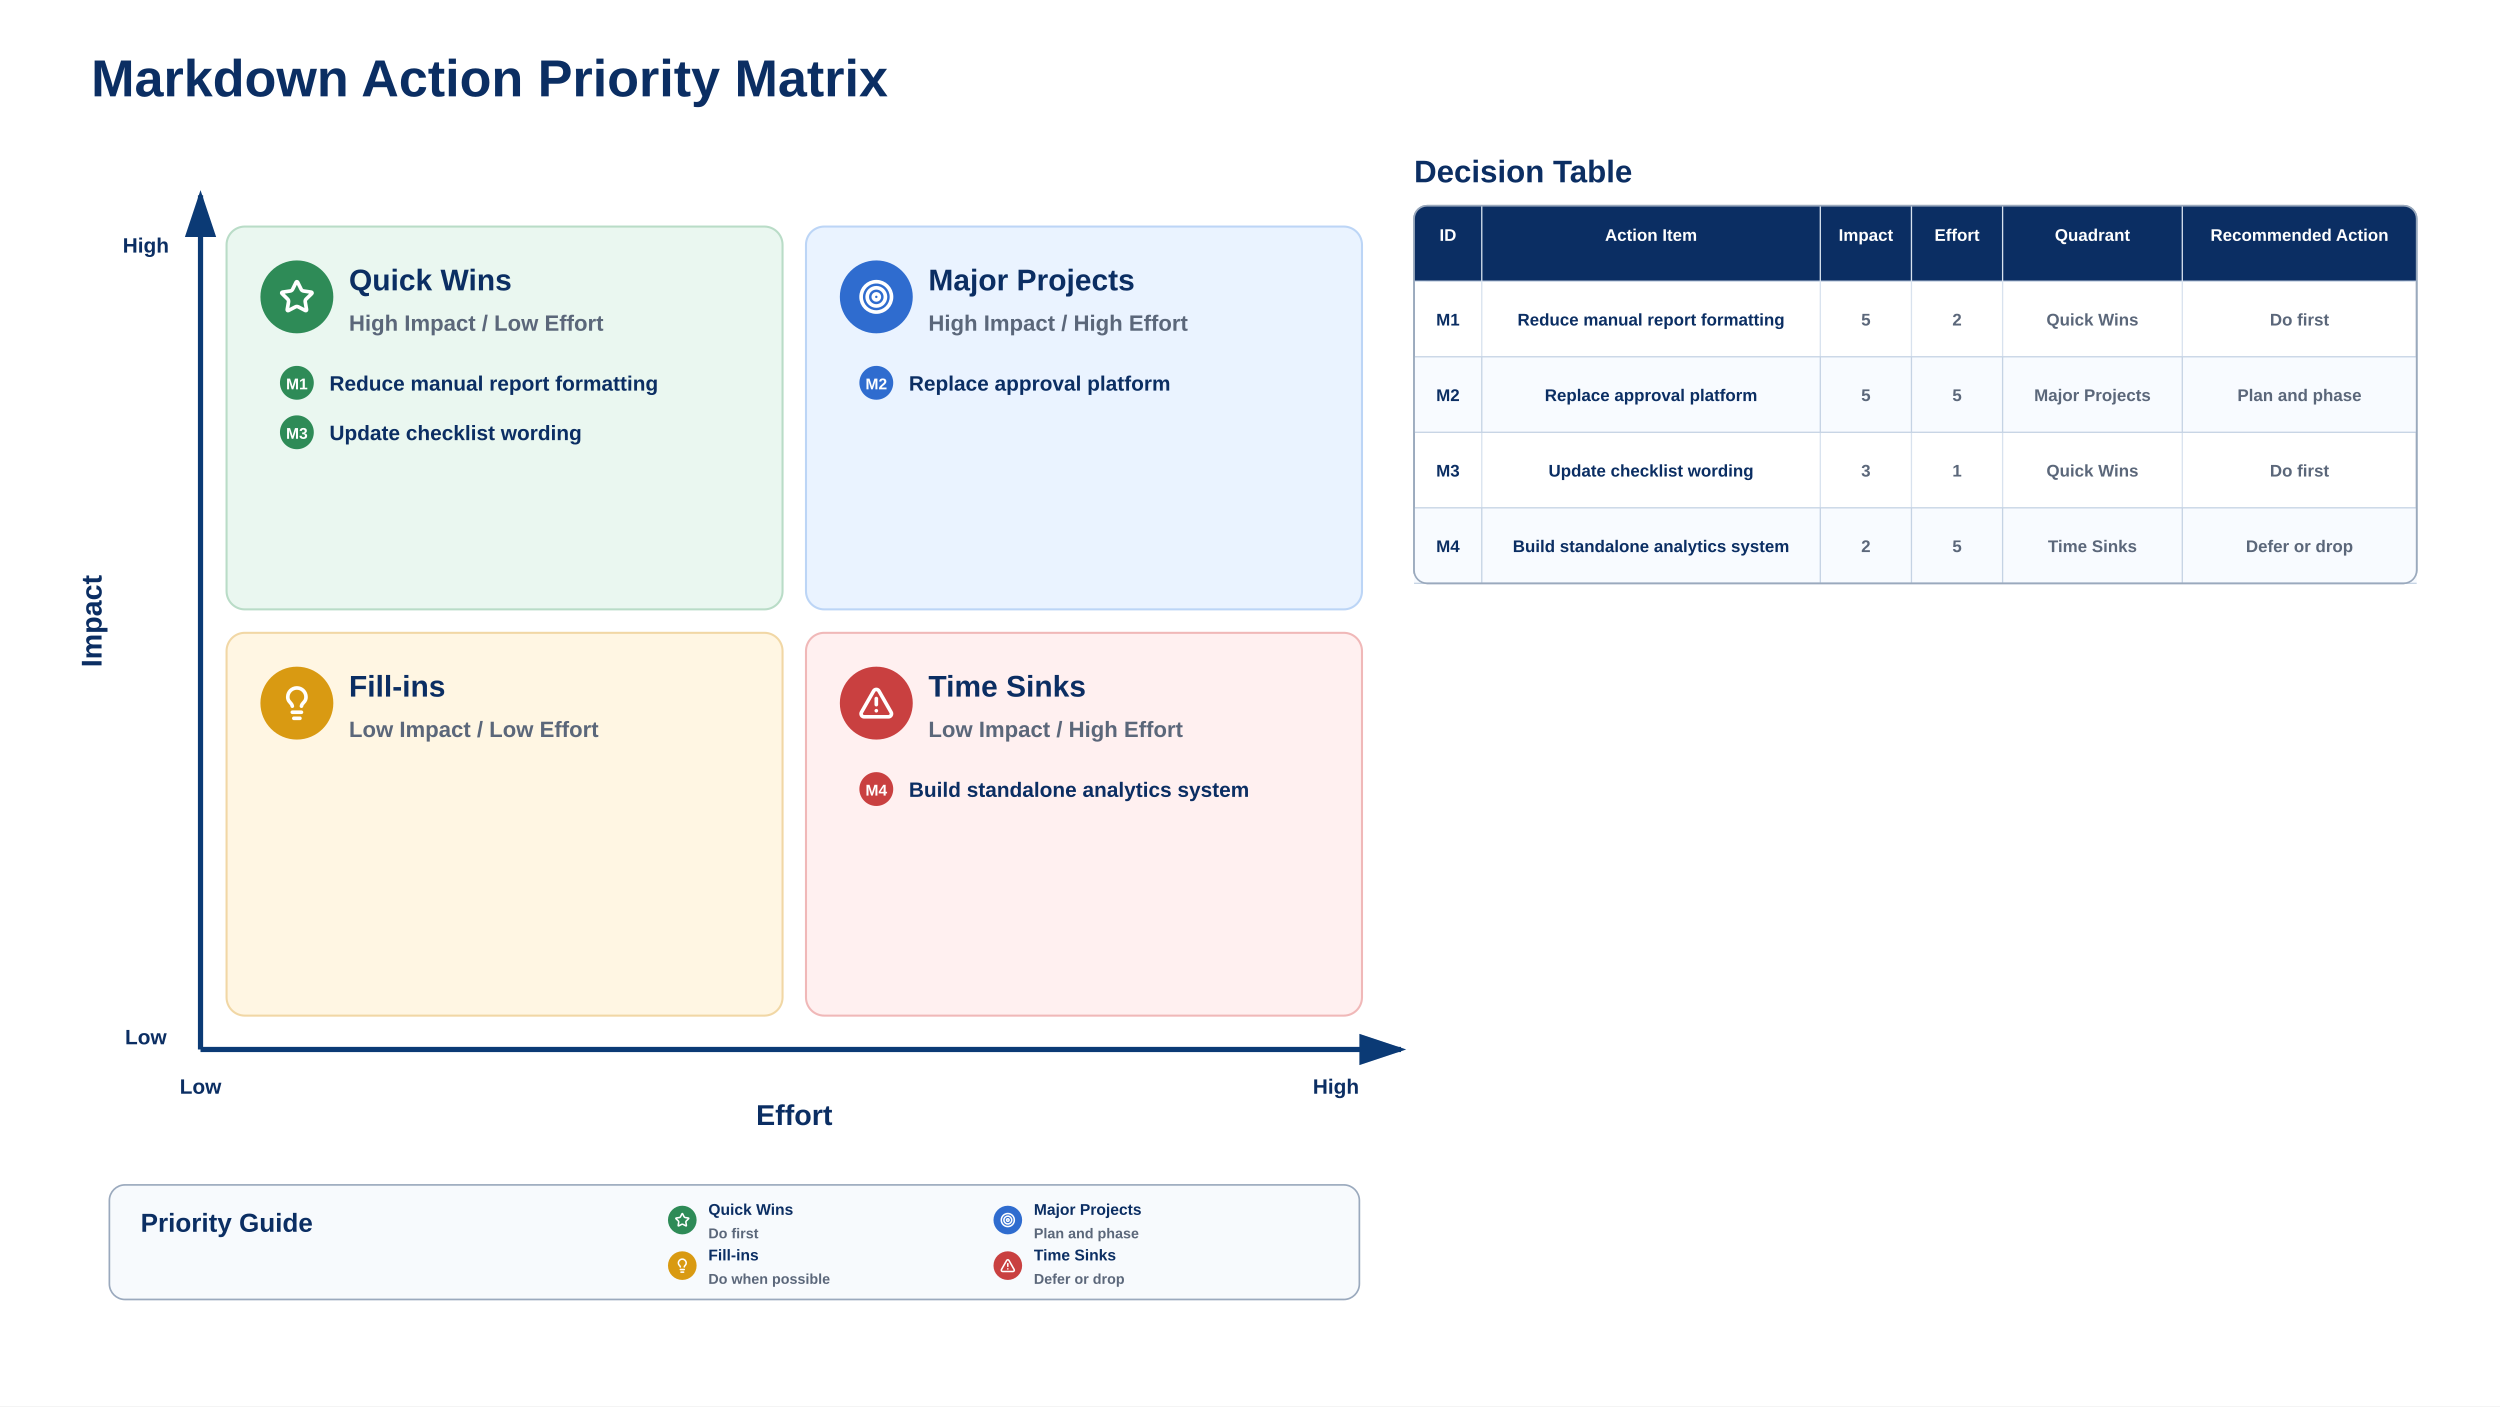
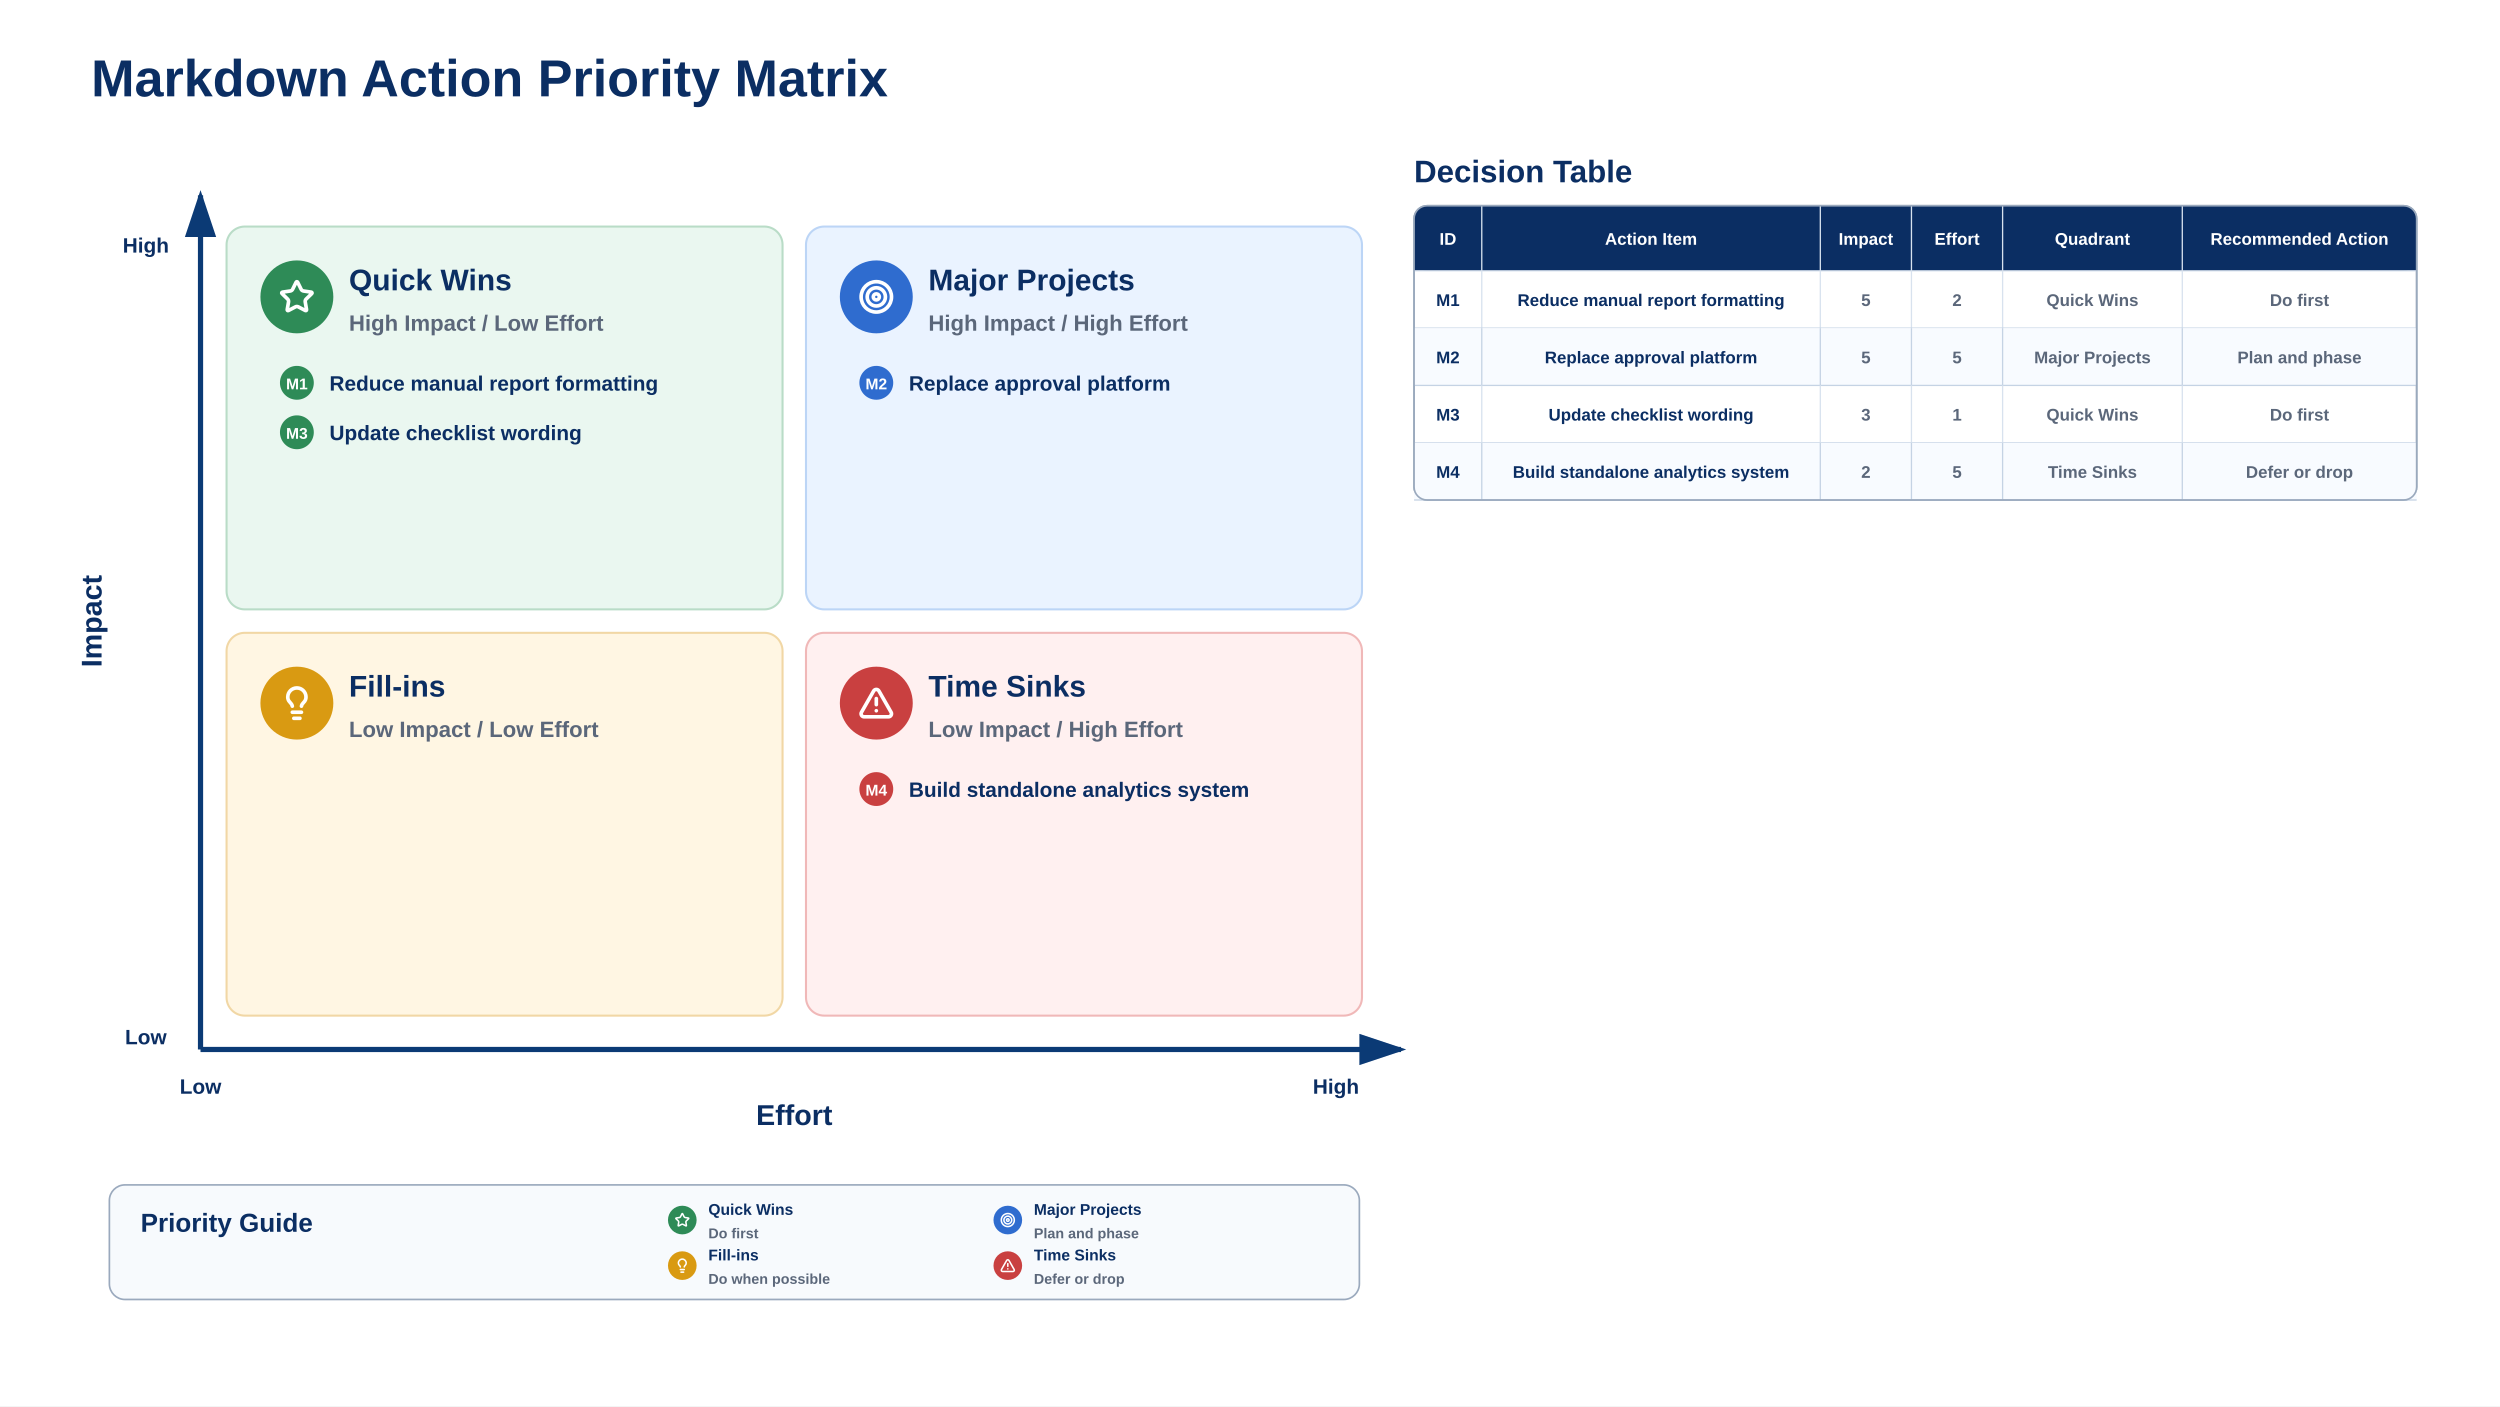
<svg xmlns="http://www.w3.org/2000/svg" width="1920" height="1080" viewBox="0 0 1920 1080">
  <defs>
    <marker id="arrowNavy" markerWidth="10" markerHeight="10" refX="8" refY="3" orient="auto" markerUnits="strokeWidth">
      <path d="M0,0 L0,6 L9,3 z" fill="#0B3A75" />
    </marker>
  </defs>
  <rect width="1920" height="1080" fill="#FFFFFF" />
  <text x="70" y="74" font-family="Arial" font-size="40" font-weight="700" fill="#0B2E63">Markdown Action Priority Matrix</text>
  <g id="two-by-two-matrix">
    <line x1="154" y1="806" x2="1076" y2="806" stroke="#0B3A75" stroke-width="4" marker-end="url(#arrowNavy)" />
    <line x1="154" y1="806" x2="154" y2="150" stroke="#0B3A75" stroke-width="4" marker-end="url(#arrowNavy)" />
    <text x="610.0" y="864" text-anchor="middle" font-family="Arial" font-size="22" font-weight="700" fill="#0B2E63">Effort</text>
    <text transform="rotate(-90 78 477.0)" x="78" y="477.0" text-anchor="middle" font-family="Arial" font-size="22" font-weight="700" fill="#0B2E63">Impact</text>
    <text x="154" y="840" text-anchor="middle" font-family="Arial" font-size="16" font-weight="700" fill="#0B2E63">Low</text>
    <text x="1026" y="840" text-anchor="middle" font-family="Arial" font-size="16" font-weight="700" fill="#0B2E63">High</text>
    <text x="112" y="802" text-anchor="middle" font-family="Arial" font-size="16" font-weight="700" fill="#0B2E63">Low</text>
    <text x="112" y="194" text-anchor="middle" font-family="Arial" font-size="16" font-weight="700" fill="#0B2E63">High</text>
    <g class="matrix-quadrant matrix-top_left" data-quadrant="top_left">
      <rect x="174.0" y="174.0" width="427.0" height="294.0" rx="14" fill="#EAF7F0" stroke="#B9DCC7" stroke-width="1.6" />
      <circle cx="228.0" cy="228.0" r="28" fill="#2E8B57" />
      <g class="lucide-icon lucide-star" transform="translate(214.0 214.0) scale(1.167)" stroke="#FFFFFF" fill="none" stroke-width="2.4" stroke-linecap="round" stroke-linejoin="round">
        <path d="M11.525 2.295a.53.53 0 0 1 .95 0l2.31 4.679a2.123 2.123 0 0 0 1.595 1.16l5.166.756a.53.53 0 0 1 .294.904l-3.736 3.638a2.123 2.123 0 0 0-.611 1.878l.882 5.14a.53.53 0 0 1-.771.56l-4.618-2.428a2.122 2.122 0 0 0-1.973 0L6.396 21.01a.53.53 0 0 1-.77-.56l.881-5.139a2.122 2.122 0 0 0-.611-1.879L2.16 9.795a.53.53 0 0 1 .294-.906l5.165-.755a2.122 2.122 0 0 0 1.597-1.16z" />
      </g>
      <text x="268.0" y="223.0" font-family="Arial" font-size="23" font-weight="700" fill="#0B2E63">Quick Wins</text>
      <text x="268.0" y="254.0" font-family="Arial" font-size="17" font-weight="700" fill="#5B677A">High Impact / Low Effort</text>
      <circle class="matrix-item-marker" cx="228.0" cy="294.0" r="13" fill="#2E8B57" />
      <text x="228.0" y="299.0" text-anchor="middle" font-family="Arial" font-size="12" font-weight="700" fill="#FFFFFF">M1</text>
      <text class="matrix-item-label" x="253.0" y="300.0" font-family="Arial" font-size="16" font-weight="700" fill="#0B2E63">Reduce manual report formatting</text>
      <circle class="matrix-item-marker" cx="228.0" cy="332.0" r="13" fill="#2E8B57" />
      <text x="228.0" y="337.0" text-anchor="middle" font-family="Arial" font-size="12" font-weight="700" fill="#FFFFFF">M3</text>
      <text class="matrix-item-label" x="253.0" y="338.0" font-family="Arial" font-size="16" font-weight="700" fill="#0B2E63">Update checklist wording</text>
    </g>
    <g class="matrix-quadrant matrix-top_right" data-quadrant="top_right">
      <rect x="619.0" y="174.0" width="427.0" height="294.0" rx="14" fill="#EAF3FF" stroke="#BCD5F6" stroke-width="1.6" />
      <circle cx="673.0" cy="228.0" r="28" fill="#2F6CCF" />
      <g class="lucide-icon lucide-target" transform="translate(659.0 214.0) scale(1.167)" stroke="#FFFFFF" fill="none" stroke-width="2.4" stroke-linecap="round" stroke-linejoin="round">
        <circle cx="12" cy="12" r="10" />
        <circle cx="12" cy="12" r="6" />
        <circle cx="12" cy="12" r="2" />
      </g>
      <text x="713.0" y="223.0" font-family="Arial" font-size="23" font-weight="700" fill="#0B2E63">Major Projects</text>
      <text x="713.0" y="254.0" font-family="Arial" font-size="17" font-weight="700" fill="#5B677A">High Impact / High Effort</text>
      <circle class="matrix-item-marker" cx="673.0" cy="294.0" r="13" fill="#2F6CCF" />
      <text x="673.0" y="299.0" text-anchor="middle" font-family="Arial" font-size="12" font-weight="700" fill="#FFFFFF">M2</text>
      <text class="matrix-item-label" x="698.0" y="300.0" font-family="Arial" font-size="16" font-weight="700" fill="#0B2E63">Replace approval platform</text>
    </g>
    <g class="matrix-quadrant matrix-bottom_left" data-quadrant="bottom_left">
      <rect x="174.0" y="486.0" width="427.0" height="294.0" rx="14" fill="#FFF6E3" stroke="#F1D7A5" stroke-width="1.6" />
      <circle cx="228.0" cy="540.0" r="28" fill="#D99A12" />
      <g class="lucide-icon lucide-lightbulb" transform="translate(214.0 526.0) scale(1.167)" stroke="#FFFFFF" fill="none" stroke-width="2.4" stroke-linecap="round" stroke-linejoin="round">
        <path d="M15 14c.2-1 .7-1.7 1.5-2.5 1-.9 1.5-2.2 1.5-3.5A6 6 0 0 0 6 8c0 1 .2 2.2 1.5 3.5.7.7 1.3 1.5 1.5 2.5" />
        <path d="M9 18h6" />
        <path d="M10 22h4" />
      </g>
      <text x="268.0" y="535.0" font-family="Arial" font-size="23" font-weight="700" fill="#0B2E63">Fill-ins</text>
      <text x="268.0" y="566.0" font-family="Arial" font-size="17" font-weight="700" fill="#5B677A">Low Impact / Low Effort</text>
    </g>
    <g class="matrix-quadrant matrix-bottom_right" data-quadrant="bottom_right">
      <rect x="619.0" y="486.0" width="427.0" height="294.0" rx="14" fill="#FFF0F0" stroke="#F0B8B8" stroke-width="1.6" />
      <circle cx="673.0" cy="540.0" r="28" fill="#C94040" />
      <g class="lucide-icon lucide-triangle-alert" transform="translate(659.0 526.0) scale(1.167)" stroke="#FFFFFF" fill="none" stroke-width="2.4" stroke-linecap="round" stroke-linejoin="round">
        <path d="m21.73 18-8-14a2 2 0 0 0-3.48 0l-8 14A2 2 0 0 0 4 21h16a2 2 0 0 0 1.73-3" />
        <path d="M12 9v4" />
        <path d="M12 17h.01" />
      </g>
      <text x="713.0" y="535.0" font-family="Arial" font-size="23" font-weight="700" fill="#0B2E63">Time Sinks</text>
      <text x="713.0" y="566.0" font-family="Arial" font-size="17" font-weight="700" fill="#5B677A">Low Impact / High Effort</text>
      <circle class="matrix-item-marker" cx="673.0" cy="606.0" r="13" fill="#C94040" />
      <text x="673.0" y="611.0" text-anchor="middle" font-family="Arial" font-size="12" font-weight="700" fill="#FFFFFF">M4</text>
      <text class="matrix-item-label" x="698.0" y="612.0" font-family="Arial" font-size="16" font-weight="700" fill="#0B2E63">Build standalone analytics system</text>
    </g>
  </g>
  <g id="matrix-side-table">
    <text x="1086" y="140" font-family="Arial" font-size="24" font-weight="700" fill="#0B2E63">Decision Table</text>
-     <rect x="1086" y="158" width="770" height="290.0" rx="10" fill="#FFFFFF" stroke="#9AA9BD" stroke-width="1.3" />
-     <rect x="1086" y="158" width="770" height="58" rx="10" fill="#0B2E63" />
-     <rect x="1086" y="187" width="770" height="29" fill="#0B2E63" />
-     <text x="1112.0" y="185.0" text-anchor="middle" font-family="Arial" font-size="13" font-weight="700" fill="#FFFFFF">ID</text>
-     <text x="1268.0" y="185.0" text-anchor="middle" font-family="Arial" font-size="13" font-weight="700" fill="#FFFFFF">Action Item</text>
-     <line x1="1138.0" y1="158" x2="1138.0" y2="216" stroke="#D8E2EE" stroke-width="1" />
-     <text x="1433.0" y="185.0" text-anchor="middle" font-family="Arial" font-size="13" font-weight="700" fill="#FFFFFF">Impact</text>
-     <line x1="1398.0" y1="158" x2="1398.0" y2="216" stroke="#D8E2EE" stroke-width="1" />
-     <text x="1503.0" y="185.0" text-anchor="middle" font-family="Arial" font-size="13" font-weight="700" fill="#FFFFFF">Effort</text>
-     <line x1="1468.0" y1="158" x2="1468.0" y2="216" stroke="#D8E2EE" stroke-width="1" />
-     <text x="1607.0" y="185.0" text-anchor="middle" font-family="Arial" font-size="13" font-weight="700" fill="#FFFFFF">Quadrant</text>
-     <line x1="1538.0" y1="158" x2="1538.0" y2="216" stroke="#D8E2EE" stroke-width="1" />
-     <text x="1766.0" y="185.0" text-anchor="middle" font-family="Arial" font-size="13" font-weight="700" fill="#FFFFFF">Recommended Action</text>
-     <line x1="1676.0" y1="158" x2="1676.0" y2="216" stroke="#D8E2EE" stroke-width="1" />
-     <line x1="1086" y1="216" x2="1856" y2="216" stroke="#D8E2EE" stroke-width="1" />
+     <rect x="1086" y="158" width="770" height="226.0" rx="10" fill="#FFFFFF" stroke="#9AA9BD" stroke-width="1.3" />
+     <rect x="1086" y="158" width="770" height="50" rx="10" fill="#0B2E63" />
+     <rect x="1086" y="187" width="770" height="21" fill="#0B2E63" />
+     <text x="1112.0" y="188.0" text-anchor="middle" font-family="Arial" font-size="13" font-weight="700" fill="#FFFFFF">ID</text>
+     <text x="1268.0" y="188.0" text-anchor="middle" font-family="Arial" font-size="13" font-weight="700" fill="#FFFFFF">Action Item</text>
+     <line x1="1138.0" y1="158" x2="1138.0" y2="208" stroke="#D8E2EE" stroke-width="1" />
+     <text x="1433.0" y="188.0" text-anchor="middle" font-family="Arial" font-size="13" font-weight="700" fill="#FFFFFF">Impact</text>
+     <line x1="1398.0" y1="158" x2="1398.0" y2="208" stroke="#D8E2EE" stroke-width="1" />
+     <text x="1503.0" y="188.0" text-anchor="middle" font-family="Arial" font-size="13" font-weight="700" fill="#FFFFFF">Effort</text>
+     <line x1="1468.0" y1="158" x2="1468.0" y2="208" stroke="#D8E2EE" stroke-width="1" />
+     <text x="1607.0" y="188.0" text-anchor="middle" font-family="Arial" font-size="13" font-weight="700" fill="#FFFFFF">Quadrant</text>
+     <line x1="1538.0" y1="158" x2="1538.0" y2="208" stroke="#D8E2EE" stroke-width="1" />
+     <text x="1766.0" y="188.0" text-anchor="middle" font-family="Arial" font-size="13" font-weight="700" fill="#FFFFFF">Recommended Action</text>
+     <line x1="1676.0" y1="158" x2="1676.0" y2="208" stroke="#D8E2EE" stroke-width="1" />
+     <line x1="1086" y1="208" x2="1856" y2="208" stroke="#D8E2EE" stroke-width="1" />
    <g class="matrix-table-row" data-item-id="M1">
-       <line class="matrix-table-body-grid" x1="1138.0" y1="216.0" x2="1138.0" y2="274.0" stroke="#D8E2EE" stroke-width="1" />
-       <line class="matrix-table-body-grid" x1="1398.0" y1="216.0" x2="1398.0" y2="274.0" stroke="#D8E2EE" stroke-width="1" />
-       <line class="matrix-table-body-grid" x1="1468.0" y1="216.0" x2="1468.0" y2="274.0" stroke="#D8E2EE" stroke-width="1" />
-       <line class="matrix-table-body-grid" x1="1538.0" y1="216.0" x2="1538.0" y2="274.0" stroke="#D8E2EE" stroke-width="1" />
-       <line class="matrix-table-body-grid" x1="1676.0" y1="216.0" x2="1676.0" y2="274.0" stroke="#D8E2EE" stroke-width="1" />
-       <text x="1112.0" y="250.0" text-anchor="middle" font-family="Arial" font-size="13" font-weight="600" fill="#0B2E63">M1</text>
-       <text x="1268.0" y="250.0" text-anchor="middle" font-family="Arial" font-size="13" font-weight="600" fill="#0B2E63">Reduce manual report formatting</text>
-       <text x="1433.0" y="250.0" text-anchor="middle" font-family="Arial" font-size="13" font-weight="600" fill="#5B677A">5</text>
-       <text x="1503.0" y="250.0" text-anchor="middle" font-family="Arial" font-size="13" font-weight="600" fill="#5B677A">2</text>
-       <text x="1607.0" y="250.0" text-anchor="middle" font-family="Arial" font-size="13" font-weight="600" fill="#5B677A">Quick Wins</text>
-       <text x="1766.0" y="250.0" text-anchor="middle" font-family="Arial" font-size="13" font-weight="600" fill="#5B677A">Do first</text>
+       <line class="matrix-table-body-grid" x1="1138.0" y1="208.0" x2="1138.0" y2="252.0" stroke="#D8E2EE" stroke-width="1" />
+       <line class="matrix-table-body-grid" x1="1398.0" y1="208.0" x2="1398.0" y2="252.0" stroke="#D8E2EE" stroke-width="1" />
+       <line class="matrix-table-body-grid" x1="1468.0" y1="208.0" x2="1468.0" y2="252.0" stroke="#D8E2EE" stroke-width="1" />
+       <line class="matrix-table-body-grid" x1="1538.0" y1="208.0" x2="1538.0" y2="252.0" stroke="#D8E2EE" stroke-width="1" />
+       <line class="matrix-table-body-grid" x1="1676.0" y1="208.0" x2="1676.0" y2="252.0" stroke="#D8E2EE" stroke-width="1" />
+       <text x="1112.0" y="235.0" text-anchor="middle" font-family="Arial" font-size="13" font-weight="600" fill="#0B2E63">M1</text>
+       <text x="1268.0" y="235.0" text-anchor="middle" font-family="Arial" font-size="13" font-weight="600" fill="#0B2E63">Reduce manual report formatting</text>
+       <text x="1433.0" y="235.0" text-anchor="middle" font-family="Arial" font-size="13" font-weight="600" fill="#5B677A">5</text>
+       <text x="1503.0" y="235.0" text-anchor="middle" font-family="Arial" font-size="13" font-weight="600" fill="#5B677A">2</text>
+       <text x="1607.0" y="235.0" text-anchor="middle" font-family="Arial" font-size="13" font-weight="600" fill="#5B677A">Quick Wins</text>
+       <text x="1766.0" y="235.0" text-anchor="middle" font-family="Arial" font-size="13" font-weight="600" fill="#5B677A">Do first</text>
    </g>
+     <line class="matrix-table-row-separator" x1="1086" y1="252.0" x2="1856" y2="252.0" stroke="#C5D3E4" stroke-width="1" />
    <g class="matrix-table-row" data-item-id="M2">
-       <rect x="1086" y="274.0" width="770" height="58.0" fill="#F8FBFF" />
-       <line class="matrix-table-body-grid" x1="1138.0" y1="274.0" x2="1138.0" y2="332.0" stroke="#C5D3E4" stroke-width="1" />
-       <line class="matrix-table-body-grid" x1="1398.0" y1="274.0" x2="1398.0" y2="332.0" stroke="#C5D3E4" stroke-width="1" />
-       <line class="matrix-table-body-grid" x1="1468.0" y1="274.0" x2="1468.0" y2="332.0" stroke="#C5D3E4" stroke-width="1" />
-       <line class="matrix-table-body-grid" x1="1538.0" y1="274.0" x2="1538.0" y2="332.0" stroke="#C5D3E4" stroke-width="1" />
-       <line class="matrix-table-body-grid" x1="1676.0" y1="274.0" x2="1676.0" y2="332.0" stroke="#C5D3E4" stroke-width="1" />
-       <text x="1112.0" y="308.0" text-anchor="middle" font-family="Arial" font-size="13" font-weight="600" fill="#0B2E63">M2</text>
-       <text x="1268.0" y="308.0" text-anchor="middle" font-family="Arial" font-size="13" font-weight="600" fill="#0B2E63">Replace approval platform</text>
-       <text x="1433.0" y="308.0" text-anchor="middle" font-family="Arial" font-size="13" font-weight="600" fill="#5B677A">5</text>
-       <text x="1503.0" y="308.0" text-anchor="middle" font-family="Arial" font-size="13" font-weight="600" fill="#5B677A">5</text>
-       <text x="1607.0" y="308.0" text-anchor="middle" font-family="Arial" font-size="13" font-weight="600" fill="#5B677A">Major Projects</text>
-       <text x="1766.0" y="308.0" text-anchor="middle" font-family="Arial" font-size="13" font-weight="600" fill="#5B677A">Plan and phase</text>
+       <rect x="1086" y="252.0" width="770" height="44.0" fill="#F8FBFF" />
+       <line class="matrix-table-body-grid" x1="1138.0" y1="252.0" x2="1138.0" y2="296.0" stroke="#C5D3E4" stroke-width="1" />
+       <line class="matrix-table-body-grid" x1="1398.0" y1="252.0" x2="1398.0" y2="296.0" stroke="#C5D3E4" stroke-width="1" />
+       <line class="matrix-table-body-grid" x1="1468.0" y1="252.0" x2="1468.0" y2="296.0" stroke="#C5D3E4" stroke-width="1" />
+       <line class="matrix-table-body-grid" x1="1538.0" y1="252.0" x2="1538.0" y2="296.0" stroke="#C5D3E4" stroke-width="1" />
+       <line class="matrix-table-body-grid" x1="1676.0" y1="252.0" x2="1676.0" y2="296.0" stroke="#C5D3E4" stroke-width="1" />
+       <text x="1112.0" y="279.0" text-anchor="middle" font-family="Arial" font-size="13" font-weight="600" fill="#0B2E63">M2</text>
+       <text x="1268.0" y="279.0" text-anchor="middle" font-family="Arial" font-size="13" font-weight="600" fill="#0B2E63">Replace approval platform</text>
+       <text x="1433.0" y="279.0" text-anchor="middle" font-family="Arial" font-size="13" font-weight="600" fill="#5B677A">5</text>
+       <text x="1503.0" y="279.0" text-anchor="middle" font-family="Arial" font-size="13" font-weight="600" fill="#5B677A">5</text>
+       <text x="1607.0" y="279.0" text-anchor="middle" font-family="Arial" font-size="13" font-weight="600" fill="#5B677A">Major Projects</text>
+       <text x="1766.0" y="279.0" text-anchor="middle" font-family="Arial" font-size="13" font-weight="600" fill="#5B677A">Plan and phase</text>
    </g>
+     <line class="matrix-table-row-separator" x1="1086" y1="296.0" x2="1856" y2="296.0" stroke="#C5D3E4" stroke-width="1" />
    <g class="matrix-table-row" data-item-id="M3">
-       <line class="matrix-table-body-grid" x1="1138.0" y1="332.0" x2="1138.0" y2="390.0" stroke="#D8E2EE" stroke-width="1" />
-       <line class="matrix-table-body-grid" x1="1398.0" y1="332.0" x2="1398.0" y2="390.0" stroke="#D8E2EE" stroke-width="1" />
-       <line class="matrix-table-body-grid" x1="1468.0" y1="332.0" x2="1468.0" y2="390.0" stroke="#D8E2EE" stroke-width="1" />
-       <line class="matrix-table-body-grid" x1="1538.0" y1="332.0" x2="1538.0" y2="390.0" stroke="#D8E2EE" stroke-width="1" />
-       <line class="matrix-table-body-grid" x1="1676.0" y1="332.0" x2="1676.0" y2="390.0" stroke="#D8E2EE" stroke-width="1" />
-       <text x="1112.0" y="366.0" text-anchor="middle" font-family="Arial" font-size="13" font-weight="600" fill="#0B2E63">M3</text>
-       <text x="1268.0" y="366.0" text-anchor="middle" font-family="Arial" font-size="13" font-weight="600" fill="#0B2E63">Update checklist wording</text>
-       <text x="1433.0" y="366.0" text-anchor="middle" font-family="Arial" font-size="13" font-weight="600" fill="#5B677A">3</text>
-       <text x="1503.0" y="366.0" text-anchor="middle" font-family="Arial" font-size="13" font-weight="600" fill="#5B677A">1</text>
-       <text x="1607.0" y="366.0" text-anchor="middle" font-family="Arial" font-size="13" font-weight="600" fill="#5B677A">Quick Wins</text>
-       <text x="1766.0" y="366.0" text-anchor="middle" font-family="Arial" font-size="13" font-weight="600" fill="#5B677A">Do first</text>
+       <line class="matrix-table-body-grid" x1="1138.0" y1="296.0" x2="1138.0" y2="340.0" stroke="#D8E2EE" stroke-width="1" />
+       <line class="matrix-table-body-grid" x1="1398.0" y1="296.0" x2="1398.0" y2="340.0" stroke="#D8E2EE" stroke-width="1" />
+       <line class="matrix-table-body-grid" x1="1468.0" y1="296.0" x2="1468.0" y2="340.0" stroke="#D8E2EE" stroke-width="1" />
+       <line class="matrix-table-body-grid" x1="1538.0" y1="296.0" x2="1538.0" y2="340.0" stroke="#D8E2EE" stroke-width="1" />
+       <line class="matrix-table-body-grid" x1="1676.0" y1="296.0" x2="1676.0" y2="340.0" stroke="#D8E2EE" stroke-width="1" />
+       <text x="1112.0" y="323.0" text-anchor="middle" font-family="Arial" font-size="13" font-weight="600" fill="#0B2E63">M3</text>
+       <text x="1268.0" y="323.0" text-anchor="middle" font-family="Arial" font-size="13" font-weight="600" fill="#0B2E63">Update checklist wording</text>
+       <text x="1433.0" y="323.0" text-anchor="middle" font-family="Arial" font-size="13" font-weight="600" fill="#5B677A">3</text>
+       <text x="1503.0" y="323.0" text-anchor="middle" font-family="Arial" font-size="13" font-weight="600" fill="#5B677A">1</text>
+       <text x="1607.0" y="323.0" text-anchor="middle" font-family="Arial" font-size="13" font-weight="600" fill="#5B677A">Quick Wins</text>
+       <text x="1766.0" y="323.0" text-anchor="middle" font-family="Arial" font-size="13" font-weight="600" fill="#5B677A">Do first</text>
    </g>
+     <line class="matrix-table-row-separator" x1="1086" y1="340.0" x2="1856" y2="340.0" stroke="#C5D3E4" stroke-width="1" />
    <g class="matrix-table-row" data-item-id="M4">
-       <rect x="1086" y="390.0" width="770" height="58.0" fill="#F8FBFF" />
-       <line class="matrix-table-body-grid" x1="1138.0" y1="390.0" x2="1138.0" y2="448.0" stroke="#C5D3E4" stroke-width="1" />
-       <line class="matrix-table-body-grid" x1="1398.0" y1="390.0" x2="1398.0" y2="448.0" stroke="#C5D3E4" stroke-width="1" />
-       <line class="matrix-table-body-grid" x1="1468.0" y1="390.0" x2="1468.0" y2="448.0" stroke="#C5D3E4" stroke-width="1" />
-       <line class="matrix-table-body-grid" x1="1538.0" y1="390.0" x2="1538.0" y2="448.0" stroke="#C5D3E4" stroke-width="1" />
-       <line class="matrix-table-body-grid" x1="1676.0" y1="390.0" x2="1676.0" y2="448.0" stroke="#C5D3E4" stroke-width="1" />
-       <text x="1112.0" y="424.0" text-anchor="middle" font-family="Arial" font-size="13" font-weight="600" fill="#0B2E63">M4</text>
-       <text x="1268.0" y="424.0" text-anchor="middle" font-family="Arial" font-size="13" font-weight="600" fill="#0B2E63">Build standalone analytics system</text>
-       <text x="1433.0" y="424.0" text-anchor="middle" font-family="Arial" font-size="13" font-weight="600" fill="#5B677A">2</text>
-       <text x="1503.0" y="424.0" text-anchor="middle" font-family="Arial" font-size="13" font-weight="600" fill="#5B677A">5</text>
-       <text x="1607.0" y="424.0" text-anchor="middle" font-family="Arial" font-size="13" font-weight="600" fill="#5B677A">Time Sinks</text>
-       <text x="1766.0" y="424.0" text-anchor="middle" font-family="Arial" font-size="13" font-weight="600" fill="#5B677A">Defer or drop</text>
+       <rect x="1086" y="340.0" width="770" height="44.0" fill="#F8FBFF" />
+       <line class="matrix-table-body-grid" x1="1138.0" y1="340.0" x2="1138.0" y2="384.0" stroke="#C5D3E4" stroke-width="1" />
+       <line class="matrix-table-body-grid" x1="1398.0" y1="340.0" x2="1398.0" y2="384.0" stroke="#C5D3E4" stroke-width="1" />
+       <line class="matrix-table-body-grid" x1="1468.0" y1="340.0" x2="1468.0" y2="384.0" stroke="#C5D3E4" stroke-width="1" />
+       <line class="matrix-table-body-grid" x1="1538.0" y1="340.0" x2="1538.0" y2="384.0" stroke="#C5D3E4" stroke-width="1" />
+       <line class="matrix-table-body-grid" x1="1676.0" y1="340.0" x2="1676.0" y2="384.0" stroke="#C5D3E4" stroke-width="1" />
+       <text x="1112.0" y="367.0" text-anchor="middle" font-family="Arial" font-size="13" font-weight="600" fill="#0B2E63">M4</text>
+       <text x="1268.0" y="367.0" text-anchor="middle" font-family="Arial" font-size="13" font-weight="600" fill="#0B2E63">Build standalone analytics system</text>
+       <text x="1433.0" y="367.0" text-anchor="middle" font-family="Arial" font-size="13" font-weight="600" fill="#5B677A">2</text>
+       <text x="1503.0" y="367.0" text-anchor="middle" font-family="Arial" font-size="13" font-weight="600" fill="#5B677A">5</text>
+       <text x="1607.0" y="367.0" text-anchor="middle" font-family="Arial" font-size="13" font-weight="600" fill="#5B677A">Time Sinks</text>
+       <text x="1766.0" y="367.0" text-anchor="middle" font-family="Arial" font-size="13" font-weight="600" fill="#5B677A">Defer or drop</text>
    </g>
-     <line class="matrix-table-row-separator" x1="1086" y1="274.0" x2="1856" y2="274.0" stroke="#C5D3E4" stroke-width="1" />
-     <line class="matrix-table-row-separator" x1="1086" y1="332.0" x2="1856" y2="332.0" stroke="#C5D3E4" stroke-width="1" />
-     <line class="matrix-table-row-separator" x1="1086" y1="390.0" x2="1856" y2="390.0" stroke="#C5D3E4" stroke-width="1" />
-     <line class="matrix-table-row-separator" x1="1086" y1="448.0" x2="1856" y2="448.0" stroke="#C5D3E4" stroke-width="1" />
-     <rect x="1086" y="158" width="770" height="290.0" rx="10" fill="none" stroke="#9AA9BD" stroke-width="1.3" />
+     <line class="matrix-table-row-separator" x1="1086" y1="384.0" x2="1856" y2="384.0" stroke="#C5D3E4" stroke-width="1" />
+     <rect x="1086" y="158" width="770" height="226.0" rx="10" fill="none" stroke="#9AA9BD" stroke-width="1.3" />
  </g>
  <g id="matrix-legend">
    <rect x="84" y="910" width="960" height="88" rx="12" fill="#F7FAFD" stroke="#9AA9BD" stroke-width="1.3" />
    <text x="108" y="946" font-family="Arial" font-size="20" font-weight="700" fill="#0B2E63">Priority Guide</text>
    <circle cx="524" cy="937" r="11" fill="#2E8B57" />
    <g class="lucide-icon lucide-star" transform="translate(518.0 931.0) scale(0.500)" stroke="#FFFFFF" fill="none" stroke-width="2.4" stroke-linecap="round" stroke-linejoin="round">
      <path d="M11.525 2.295a.53.53 0 0 1 .95 0l2.31 4.679a2.123 2.123 0 0 0 1.595 1.16l5.166.756a.53.53 0 0 1 .294.904l-3.736 3.638a2.123 2.123 0 0 0-.611 1.878l.882 5.14a.53.53 0 0 1-.771.56l-4.618-2.428a2.122 2.122 0 0 0-1.973 0L6.396 21.01a.53.53 0 0 1-.77-.56l.881-5.139a2.122 2.122 0 0 0-.611-1.879L2.16 9.795a.53.53 0 0 1 .294-.906l5.165-.755a2.122 2.122 0 0 0 1.597-1.16z" />
    </g>
    <text x="544" y="933" font-family="Arial" font-size="12" font-weight="700" fill="#0B2E63">Quick Wins</text>
    <text x="544" y="951" font-family="Arial" font-size="11" font-weight="600" fill="#5B677A">Do first</text>
    <circle cx="774" cy="937" r="11" fill="#2F6CCF" />
    <g class="lucide-icon lucide-target" transform="translate(768.0 931.0) scale(0.500)" stroke="#FFFFFF" fill="none" stroke-width="2.4" stroke-linecap="round" stroke-linejoin="round">
      <circle cx="12" cy="12" r="10" />
      <circle cx="12" cy="12" r="6" />
      <circle cx="12" cy="12" r="2" />
    </g>
    <text x="794" y="933" font-family="Arial" font-size="12" font-weight="700" fill="#0B2E63">Major Projects</text>
    <text x="794" y="951" font-family="Arial" font-size="11" font-weight="600" fill="#5B677A">Plan and phase</text>
    <circle cx="524" cy="972" r="11" fill="#D99A12" />
    <g class="lucide-icon lucide-lightbulb" transform="translate(518.0 966.0) scale(0.500)" stroke="#FFFFFF" fill="none" stroke-width="2.4" stroke-linecap="round" stroke-linejoin="round">
      <path d="M15 14c.2-1 .7-1.7 1.5-2.5 1-.9 1.5-2.2 1.5-3.5A6 6 0 0 0 6 8c0 1 .2 2.2 1.5 3.5.7.7 1.3 1.5 1.5 2.5" />
      <path d="M9 18h6" />
      <path d="M10 22h4" />
    </g>
    <text x="544" y="968" font-family="Arial" font-size="12" font-weight="700" fill="#0B2E63">Fill-ins</text>
    <text x="544" y="986" font-family="Arial" font-size="11" font-weight="600" fill="#5B677A">Do when possible</text>
    <circle cx="774" cy="972" r="11" fill="#C94040" />
    <g class="lucide-icon lucide-triangle-alert" transform="translate(768.0 966.0) scale(0.500)" stroke="#FFFFFF" fill="none" stroke-width="2.4" stroke-linecap="round" stroke-linejoin="round">
      <path d="m21.73 18-8-14a2 2 0 0 0-3.48 0l-8 14A2 2 0 0 0 4 21h16a2 2 0 0 0 1.73-3" />
      <path d="M12 9v4" />
      <path d="M12 17h.01" />
    </g>
    <text x="794" y="968" font-family="Arial" font-size="12" font-weight="700" fill="#0B2E63">Time Sinks</text>
    <text x="794" y="986" font-family="Arial" font-size="11" font-weight="600" fill="#5B677A">Defer or drop</text>
  </g>
</svg>
